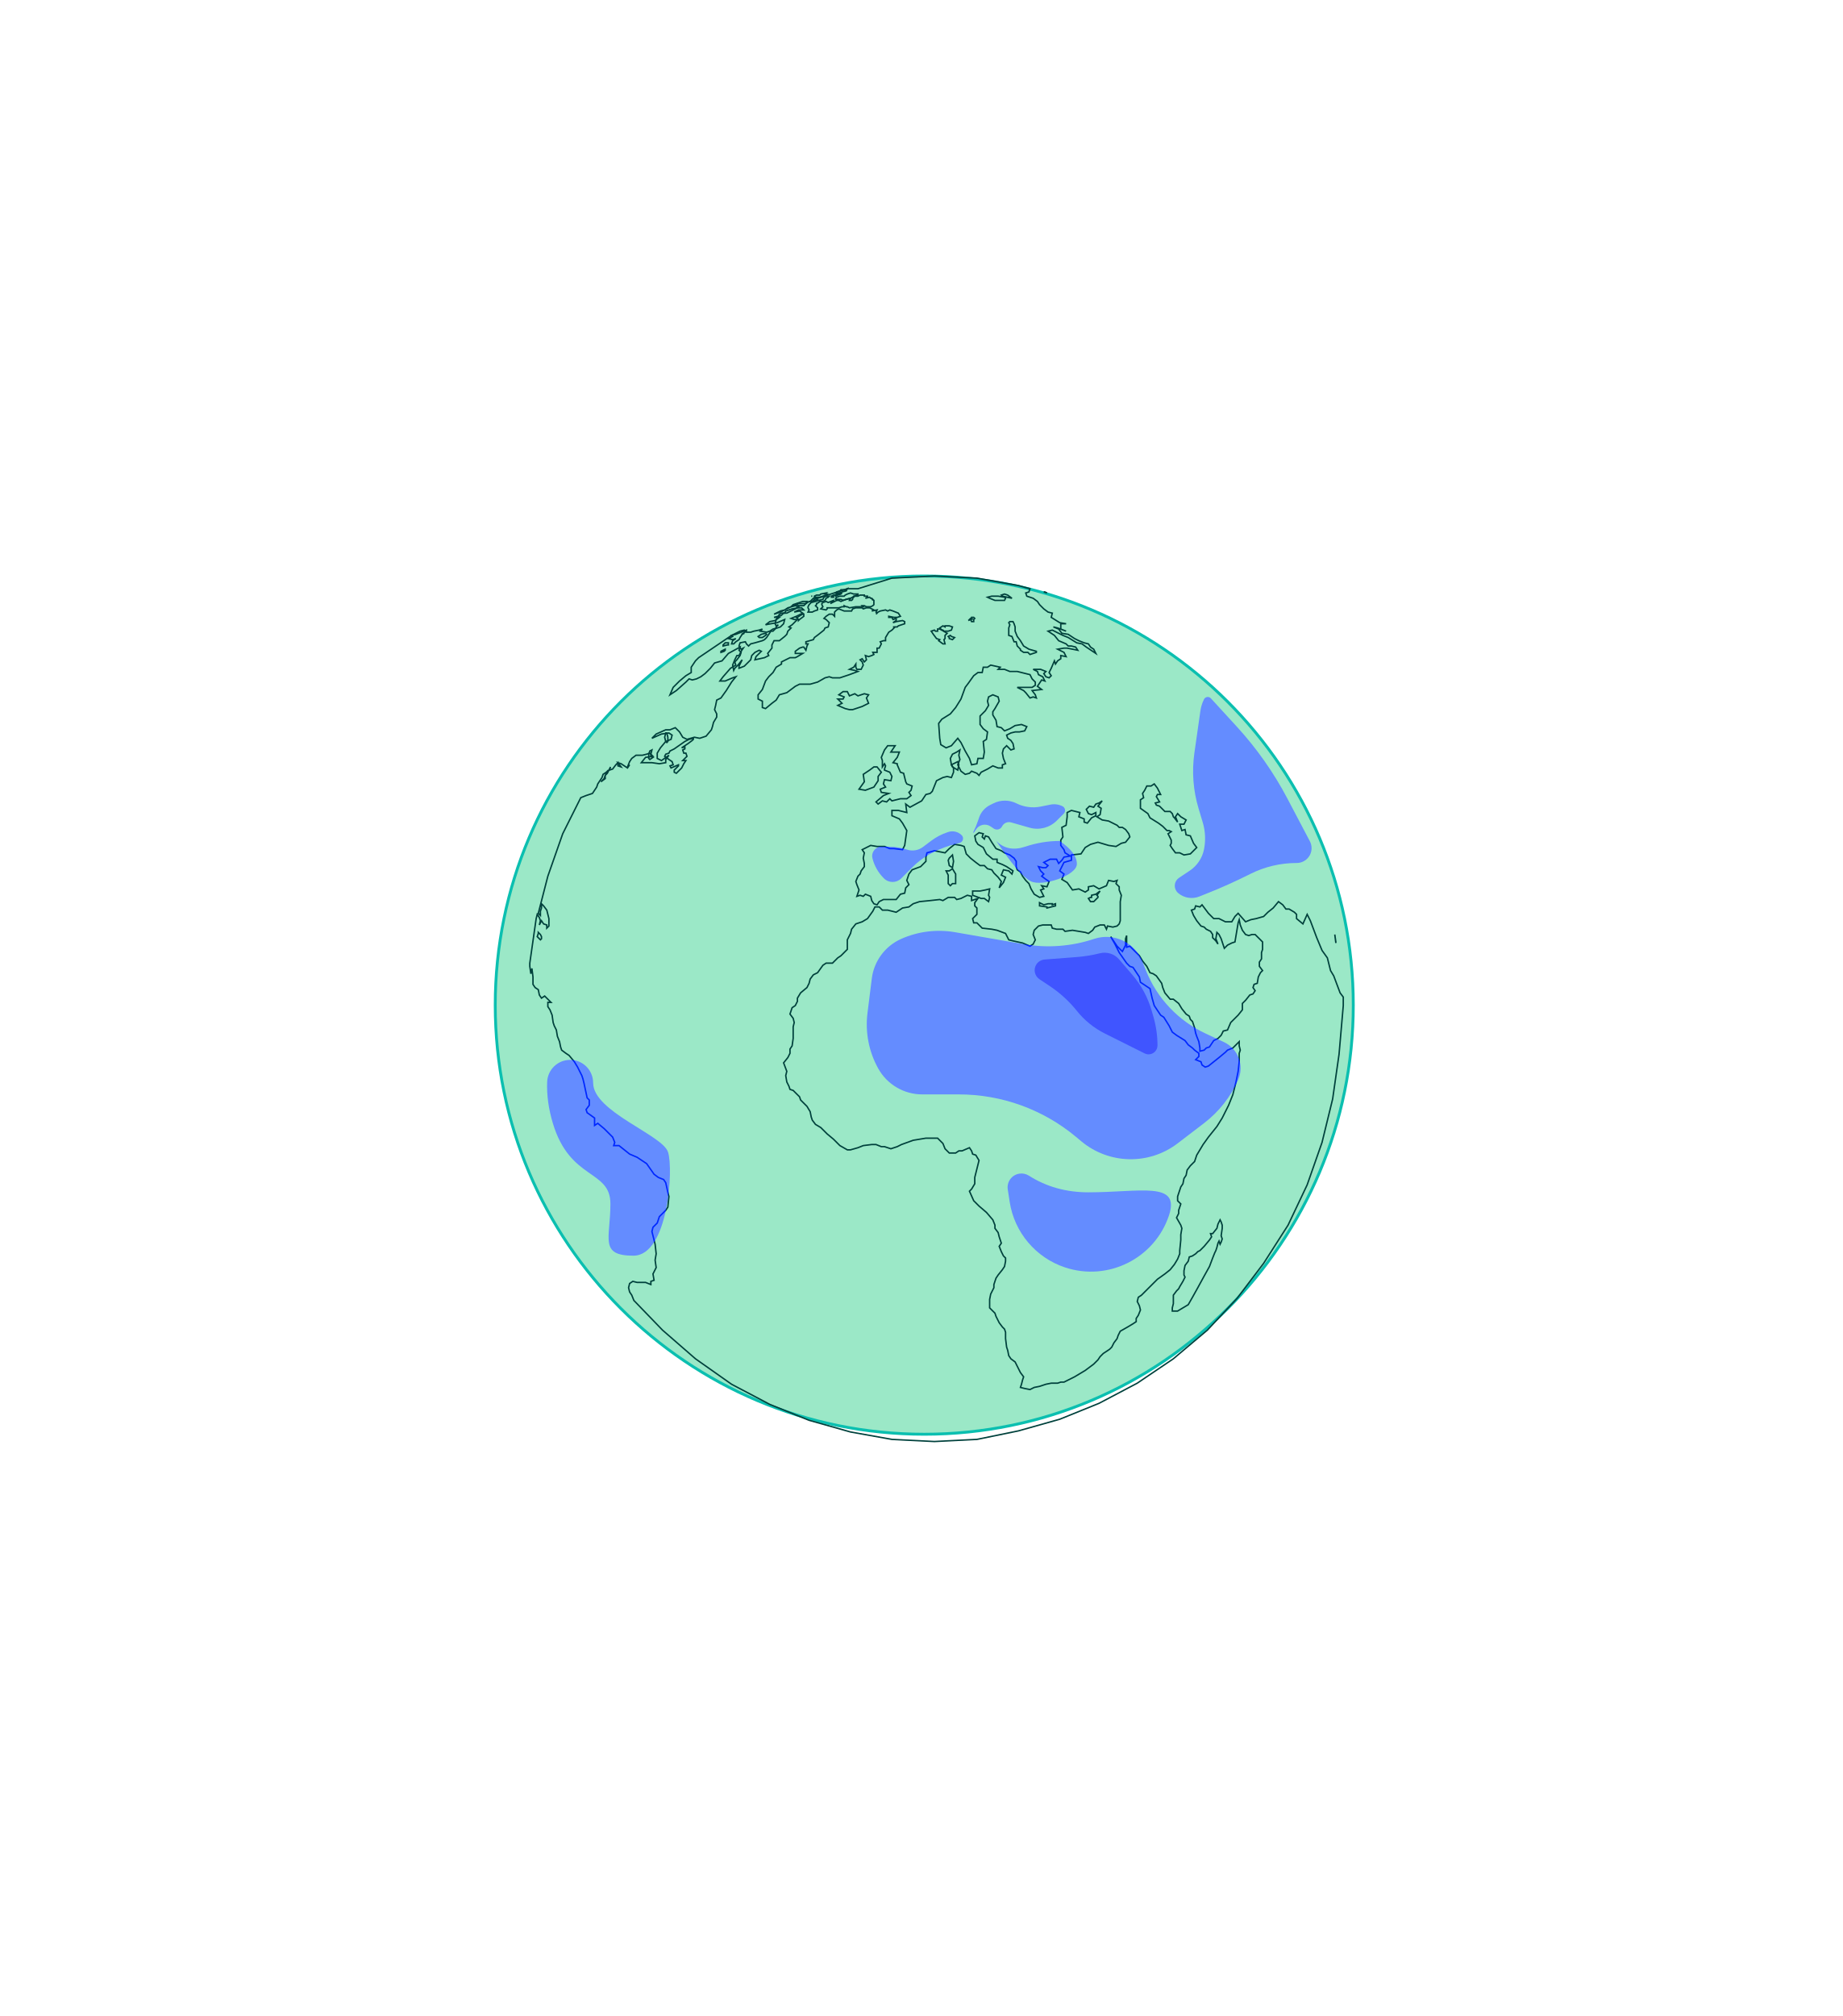
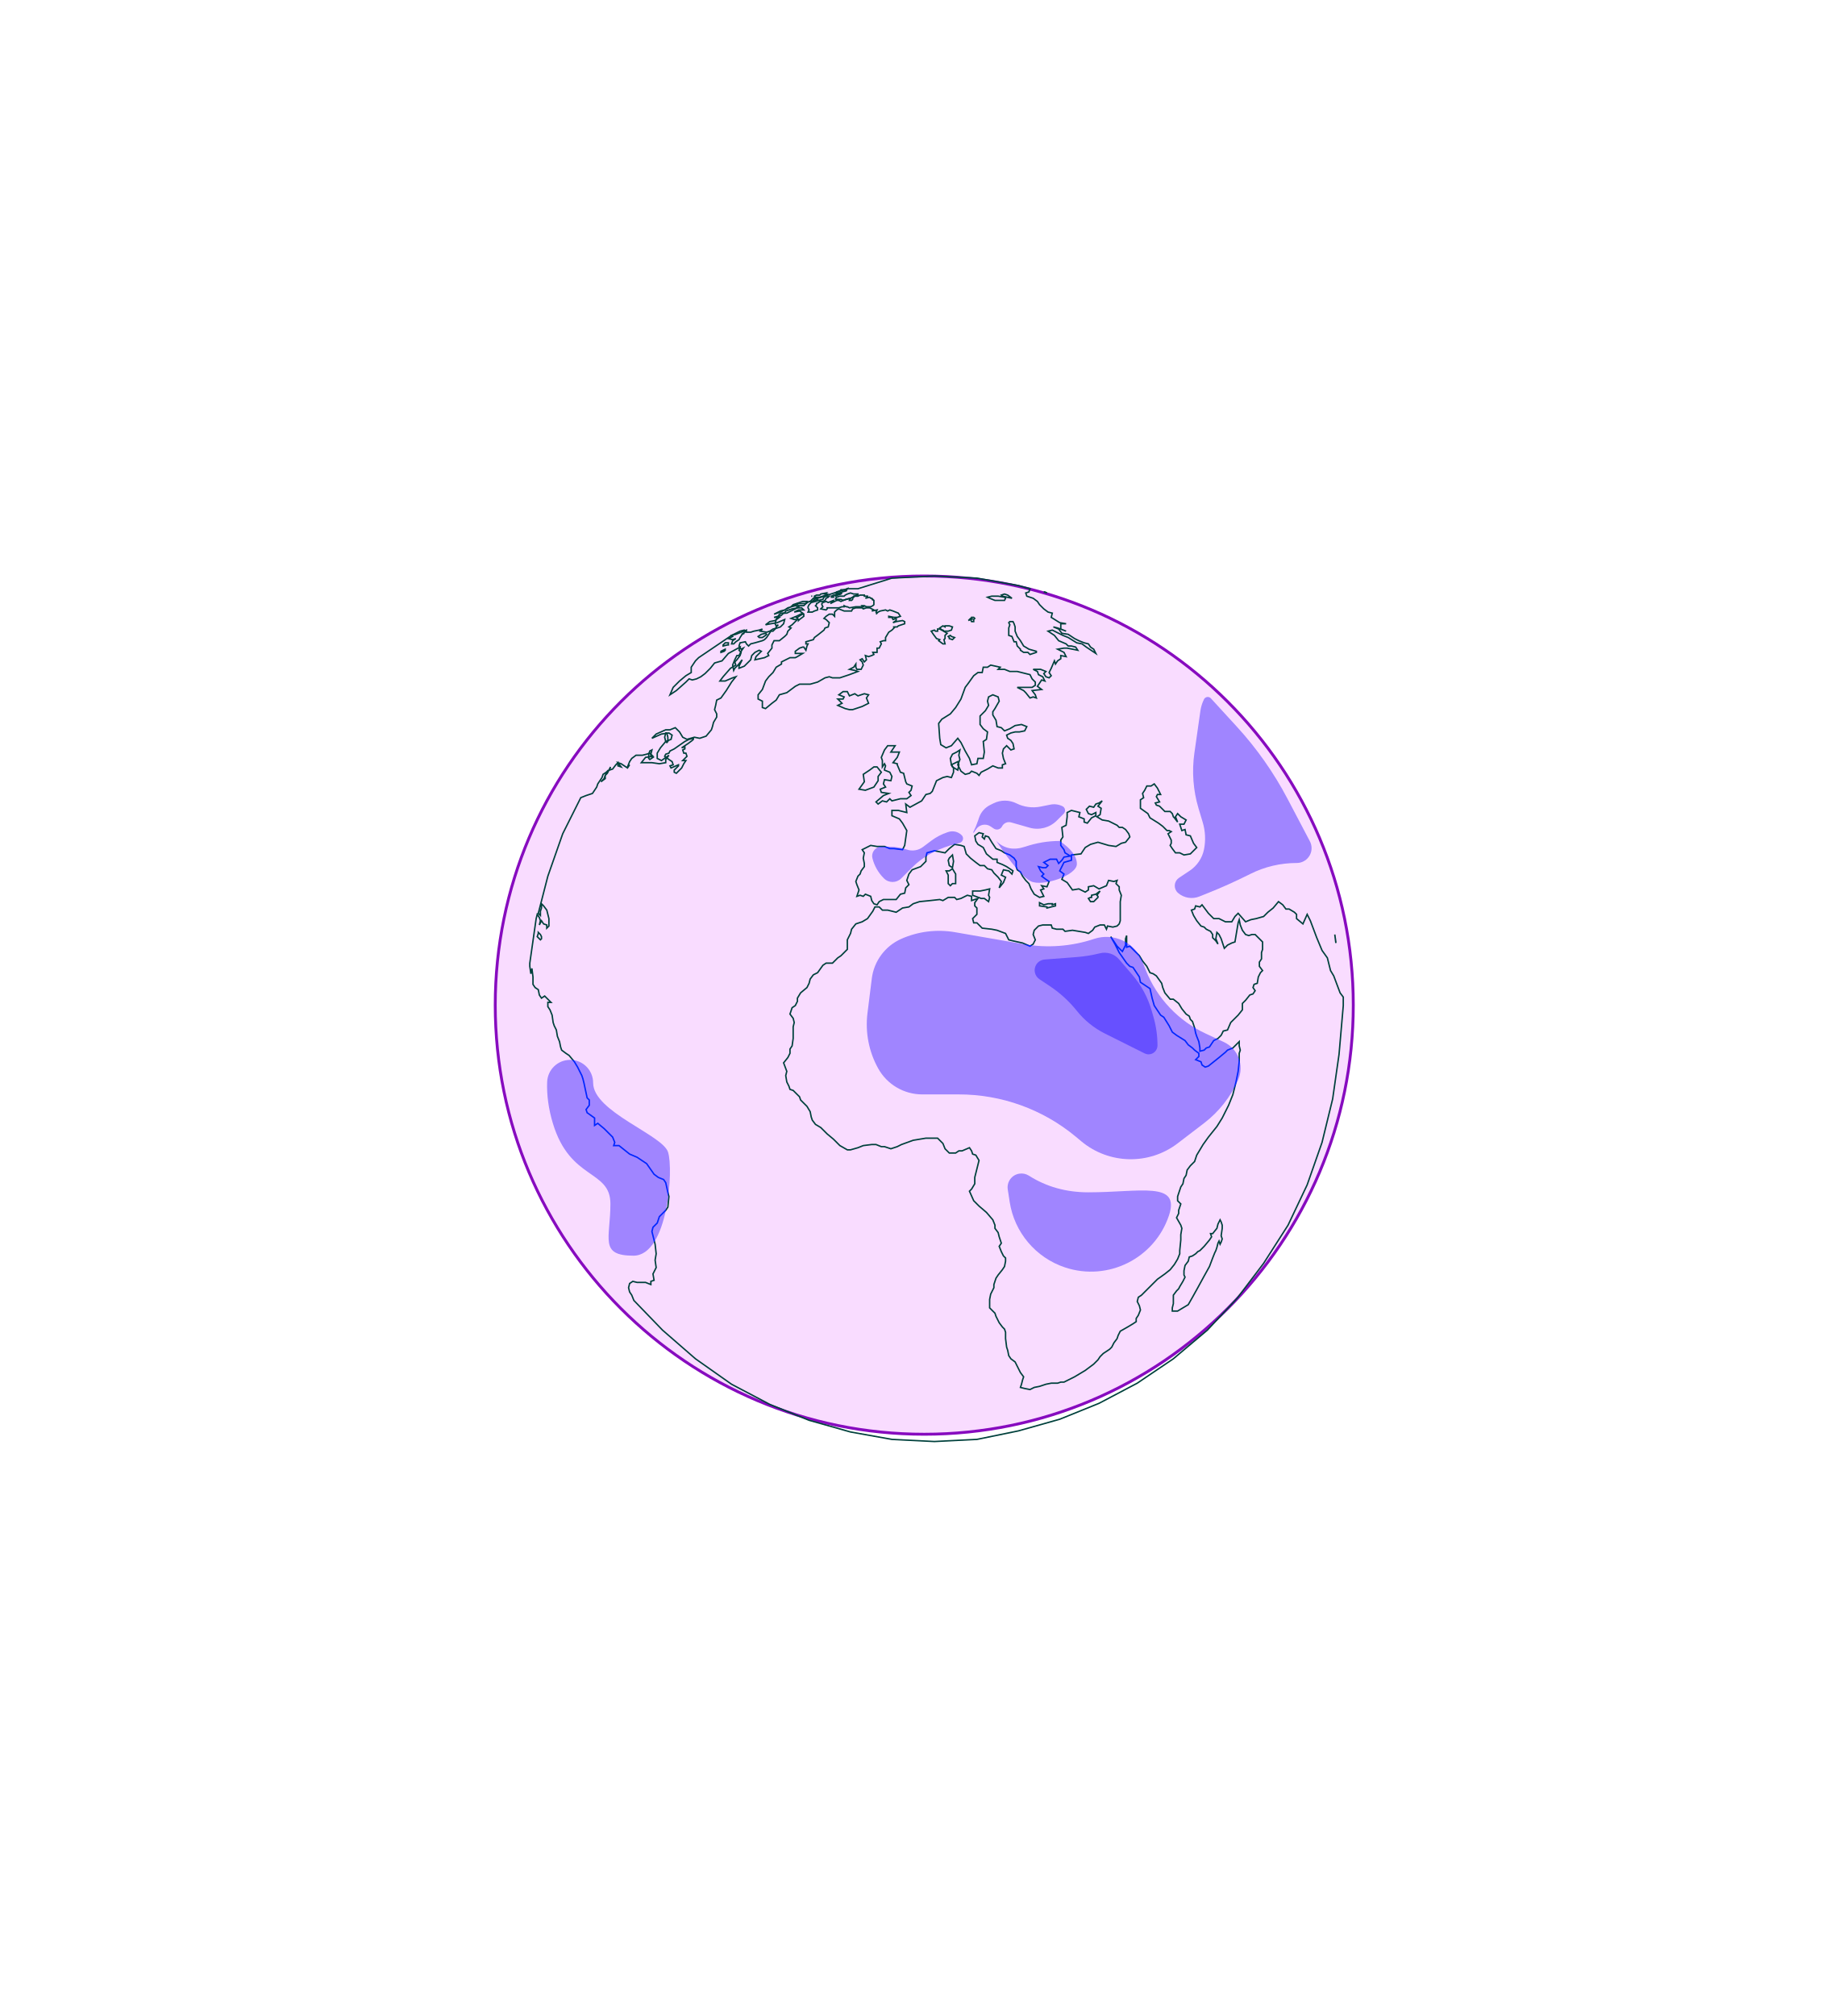
<svg xmlns="http://www.w3.org/2000/svg" width="320px" height="350px" viewBox="0 0 320 350" version="1.1">
  <g id="earth-3-MOB" stroke="none" stroke-width="1" fill="none" fill-rule="evenodd">
    <g id="Group" transform="translate(86, 100)">
      <g id="globe">
-         <circle id="Oval-4" stroke="#0BBFB0" stroke-width="0.5" fill="#9BE8C7" cx="74.5" cy="74.5" r="74.5" />
+         <circle id="Oval-4" stroke="#870bbf" stroke-width="0.5" fill="#f9dcff" cx="74.5" cy="74.5" r="74.5" />
        <g id="Group-17" transform="translate(6, 0)" fill-rule="nonzero" stroke="#00413C" stroke-width="0.25">
          <polygon id="Shape" points="54.218 2.762 54.956 2.578 55.14 2.21 54.771 2.394 54.403 2.394 54.034 2.394 53.849 2.578 53.296 2.762 53.112 2.946 53.665 2.946" />
          <polygon id="Shape" points="21.023 30.937 21.208 30.2 20.839 30.384 20.655 30.937 20.655 31.673 20.839 31.857 21.392 31.489 21.023 31.305" />
          <polygon id="Shape" points="53.481 3.315 54.034 3.13 54.218 2.946 53.665 3.13 53.296 3.13 52.927 3.315 53.112 3.499" />
          <polygon id="Shape" points="52.743 3.683 52.743 3.315 52.374 3.499 52.374 3.683" />
          <polygon id="Shape" points="56.431 3.499 56.062 3.867 56.062 4.051 55.878 4.235 55.509 4.235 55.694 3.867 54.956 4.051 54.403 4.235 54.034 4.42 53.665 4.235 53.296 4.235 52.927 4.42 52.19 4.788 52.743 4.42 52.743 4.235 51.821 4.604 51.452 4.42 50.899 4.604 50.714 4.788 50.714 4.972 50.899 5.34 50.53 5.709 51.452 5.893 51.636 5.709 51.636 5.524 51.821 5.524 52.374 5.524 52.743 5.524 53.296 5.524 53.665 5.524 54.218 5.34 54.587 5.34 54.587 5.156 54.956 5.34 55.14 5.34 55.509 5.524 56.616 5.34 56.984 5.34 57.906 5.34 57.722 5.156 58.091 5.156 58.46 5.34 59.197 5.34 59.566 5.156 59.751 4.972 59.751 4.788 59.751 4.604 59.751 4.42 59.751 4.235 59.382 4.051 59.566 4.051 59.382 3.867 59.197 3.867 59.013 3.683 58.275 3.867 58.644 3.683 58.644 3.499 58.275 3.499 58.091 3.499 58.091 3.315 57.722 3.315 57.353 3.315 56.984 3.499" />
          <polygon id="Shape" points="27.662 28.359 26.925 28.727 25.081 30.016 24.343 30.384 24.158 30.752 23.605 30.937 23.421 31.305 24.158 31.857 24.712 32.226 24.896 32.778 24.343 32.962 24.527 33.33 25.818 32.778 25.818 32.962 25.081 33.699 25.081 34.067 25.449 34.251 26.371 33.33 26.74 32.594 27.109 32.041 26.556 32.041 27.294 31.305 27.109 30.752 26.74 30.752 26.556 30.2 26.925 30.016 26.925 29.648 26.371 29.832 27.478 29.095 28.216 28.543 28.4 28.359 28.4 28.174" />
          <polygon id="Shape" points="23.79 28.911 23.974 28.727 23.974 27.99 23.79 27.254 23.605 27.254 23.421 27.99 23.605 28.727" />
          <polygon id="Shape" points="50.345 3.683 50.899 3.499 51.636 3.315 51.452 3.315 51.636 3.13 51.268 3.13 51.452 2.946 50.53 3.13 50.345 3.315 49.792 3.315 49.423 3.499 49.423 3.683" />
          <polygon id="Shape" points="54.771 3.315 54.587 3.499 54.403 3.499 53.849 3.499 53.296 3.683 53.112 3.867 53.112 4.051 54.034 4.051 54.403 4.235 54.956 4.051 55.694 3.867 56.062 3.683 56.247 3.499 56.984 3.315 56.984 3.13 56.616 3.13 56.247 3.13 55.694 2.946 55.14 3.13" />
          <polygon id="Shape" points="47.026 6.813 46.473 7.182 46.288 7.182 46.473 7.366 46.657 7.55 46.657 7.734 46.842 7.55 47.579 6.998 47.579 6.629 47.395 6.629" />
          <polygon id="Shape" points="35.039 11.785 35.408 11.785 35.777 11.417 36.33 11.049 36.514 10.68 36.883 10.128 37.252 9.944 37.068 9.944 37.621 9.576 37.621 9.391 36.699 9.76 35.777 10.128 35.039 10.312 35.223 10.496 34.486 10.865 35.223 11.049 35.777 10.865 35.223 11.233" />
          <polygon id="Shape" points="49.608 4.235 49.977 4.051 49.792 3.867 49.239 3.867 48.87 4.235 48.686 4.42 49.055 4.42" />
          <polygon id="Shape" points="33.932 11.601 33.564 11.97 33.564 12.154 34.301 11.97 34.486 11.97 34.486 11.601" />
          <polygon id="Shape" points="41.494 13.811 41.309 13.443 42.047 12.522 42.047 11.97 42.416 11.233 43.338 11.233 44.26 10.496 44.629 10.128 44.813 9.576 45.366 9.023 44.997 8.839 45.551 8.471 45.919 8.102 46.473 7.55 45.919 7.55 45.366 7.366 46.288 6.998 47.395 6.445 46.842 6.077 45.919 6.261 46.657 5.893 47.579 5.893 47.21 5.524 46.657 5.524 45.551 5.709 44.444 6.077 44.26 6.445 43.706 6.445 43.338 6.629 43.153 6.998 42.784 7.55 42.6 8.287 42.784 8.655 43.153 8.471 42.784 8.839 42.784 9.023 42.231 9.576 41.862 9.576 41.494 10.128 41.125 10.68 40.756 11.049 40.387 11.233 39.096 11.601 38.358 11.785 37.99 12.154 37.621 11.785 37.436 11.417 36.514 11.601 36.33 12.154 36.699 12.706 37.068 12.522 36.699 13.074 36.33 13.811 35.961 13.811 35.592 14.548 35.223 15.468 35.408 16.389 35.592 16.021 36.145 15.468 36.883 14.548 36.33 15.652 36.33 16.021 37.252 15.652 38.174 14.732 38.358 14.548 38.543 13.811 39.096 13.259 39.834 12.89 40.203 13.074 39.281 13.995 39.096 14.548 40.756 14.179" />
          <polygon id="Shape" points="48.501 5.893 48.317 6.261 48.686 6.261 49.055 6.261 49.423 6.077 49.977 5.893 49.977 5.524 49.792 5.34 49.608 5.156 49.792 4.972 49.792 4.788 50.161 4.604 50.345 4.42 50.899 4.42 51.268 4.235 51.452 3.867 51.821 3.683 52.005 3.499 51.452 3.499 51.083 3.683 50.899 4.051 50.161 4.235 49.608 4.42 48.87 4.604 48.501 4.972 48.317 5.34 48.317 5.524" />
          <polygon id="Shape" points="33.564 12.89 33.195 13.074 33.195 13.259 33.748 13.074 33.932 12.89 33.932 12.706" />
          <polygon id="Shape" points="40.203 10.68 40.387 10.68 40.94 10.312 41.125 10.128 40.94 9.944 40.203 10.128 39.649 10.496 39.834 10.68" />
          <polygon id="Shape" points="46.657 5.156 47.579 5.156 47.948 4.788 48.132 4.42 47.764 4.42 47.395 4.42 46.842 4.604 45.735 4.972 45.551 5.156 46.473 4.972" />
          <polygon id="Shape" points="97.925 56.533 98.662 55.796 98.662 55.612 98.478 55.428 99.031 54.691 98.294 55.244 97.556 55.428 97.556 55.796 97.371 55.796 97.003 55.98 97.371 56.533" />
          <polygon id="Shape" points="74.319 33.699 74.504 32.778 74.319 32.226 73.213 32.778 73.397 33.146" />
          <polygon id="Shape" points="73.397 50.64 73.582 49.535 73.397 48.43 72.844 48.983 72.66 49.351 72.844 50.272" />
          <polygon id="Shape" points="64.361 34.067 63.808 32.778 63.808 32.594 63.07 32.41 63.808 31.489 64.177 30.568 63.439 30.568 62.701 30.568 63.439 29.463 62.701 29.463 62.148 29.463 61.595 30.2 61.042 31.489 61.226 32.041 61.226 33.146 61.595 32.594 61.779 32.962 61.595 33.515 61.595 33.699 62.517 34.067 62.886 34.804 62.701 35.54 61.595 35.356 61.41 36.093 61.779 36.645 60.857 37.013 61.042 37.566 62.332 37.75 61.41 38.118 60.119 39.223 60.488 39.591 61.226 39.039 61.964 39.223 62.517 38.671 62.886 39.039 64.361 38.671 65.468 38.671 66.205 38.118 65.836 37.566 66.205 37.198 66.39 36.461 65.468 36.093 65.283 35.724 64.914 34.251" />
          <polygon id="Shape" points="89.81 57.638 91.286 57.27 91.286 56.901 90.732 57.085 90.732 56.901 89.995 56.901 89.257 57.085 88.519 56.717 88.519 57.27 89.81 57.454" />
          <polygon id="Shape" points="42.784 21.545 43.338 20.624 44.629 20.256 45.366 19.704 46.104 19.151 46.842 18.783 47.579 18.783 48.317 18.783 48.686 18.783 49.977 18.415 51.268 17.678 52.005 17.494 52.558 17.678 53.849 17.678 55.509 17.126 56.984 16.573 56.431 16.389 55.509 16.205 56.247 15.837 56.616 15.284 56.616 15.837 56.8 16.205 57.538 16.205 57.906 15.468 57.722 14.916 57.353 14.548 57.722 14.363 58.091 14.916 58.46 14.548 58.275 13.811 58.829 13.995 59.382 13.811 59.751 13.627 59.566 13.259 60.304 13.259 60.304 12.522 60.673 12.522 61.042 11.785 60.857 11.417 61.41 11.233 61.779 11.233 61.779 10.68 62.332 9.76 62.886 9.391 63.439 8.839 63.07 8.839 63.808 8.839 63.992 8.655 65.099 8.287 65.099 7.918 64.73 7.734 63.623 7.918 63.07 8.102 63.623 7.734 63.623 7.366 63.07 7.55 62.886 7.182 62.332 7.182 62.332 6.998 63.255 7.182 63.808 7.182 64.361 6.998 63.992 6.445 63.07 6.077 62.517 5.893 62.148 6.077 61.779 5.893 60.857 6.077 60.488 6.261 60.119 6.629 60.304 6.445 60.119 6.261 60.304 5.893 59.382 6.077 59.751 5.893 59.382 5.709 59.013 5.524 58.46 5.524 57.906 5.709 57.722 5.524 56.616 5.524 56.062 5.709 55.878 6.077 55.325 6.077 54.587 6.077 53.665 5.709 53.296 5.893 52.927 6.261 52.927 6.998 52.558 6.629 52.005 6.629 51.452 6.998 51.083 7.366 51.452 7.55 51.821 7.918 52.005 8.102 51.821 8.839 51.268 9.023 51.083 9.391 50.161 10.128 49.423 10.68 49.239 11.049 47.948 11.417 47.948 11.785 48.317 11.785 48.132 12.154 47.948 12.89 47.579 12.338 47.395 12.338 46.842 12.522 46.104 13.074 46.104 13.443 46.473 13.443 46.657 13.443 47.395 13.443 46.473 13.995 46.104 14.179 45.182 14.179 43.706 14.916 43.706 15.284 42.784 15.837 42.231 16.757 41.494 17.494 40.94 18.23 40.387 19.704 39.649 20.624 39.649 21.361 40.387 21.729 40.387 22.834 40.94 23.018 42.047 22.098" />
          <polygon id="Shape" points="60.488 34.804 61.042 34.067 60.304 33.146 59.751 33.146 59.013 33.699 57.906 34.435 58.091 35.724 57.169 37.013 58.275 37.198 59.751 36.645 60.488 35.54" />
          <polygon id="Shape" points="58.829 22.098 58.46 21.177 58.829 20.624 58.091 20.44 56.984 20.809 56.431 20.44 55.509 20.809 55.14 20.072 54.403 20.072 53.665 20.624 54.587 20.993 54.403 21.361 53.481 21.361 54.218 22.098 53.481 22.466 54.771 23.018 55.509 23.202 56.062 23.202 57.722 22.65" />
          <polygon id="Shape" points="78.93 55.98 79.668 56.533 79.852 55.796 79.668 55.428 79.852 54.323 79.114 54.507 78.192 54.691 76.901 54.691 76.901 55.428 78.377 55.98" />
          <polygon id="Shape" points="72.66 53.402 73.029 53.771 73.397 53.402 73.951 53.402 73.951 51.745 73.397 50.824 72.844 51.193 72.291 51.193 72.66 51.929" />
          <polygon id="Shape" points="120.239 112.698 120.055 112.145 119.87 111.777 119.501 112.513 119.317 113.25 118.579 114.171 118.21 114.171 118.395 114.723 118.026 115.276 117.104 116.38 116.366 117.117 115.997 117.301 115.629 117.67 115.075 118.038 114.522 118.222 114.338 118.959 113.784 119.695 113.6 120.616 113.6 121.352 113.784 121.721 113.416 122.457 112.862 123.378 112.678 123.746 112.309 124.115 111.756 124.851 111.756 125.588 111.756 126.324 111.571 127.061 111.571 127.613 112.125 127.613 112.494 127.613 113.416 127.061 114.338 126.509 115.075 125.22 115.997 123.562 117.104 121.537 118.026 119.879 118.579 118.406 118.948 117.485 119.132 117.117 119.317 116.565 119.501 115.828 119.686 115.46 119.87 116.012 120.055 115.644 120.239 115.091 120.055 114.539 120.239 113.25" />
          <polygon id="Shape" points="73.029 10.312 72.66 10.496 72.844 10.68 72.844 10.865 73.397 11.049 73.766 10.68 73.213 10.496" />
          <polygon id="Shape" points="71.738 9.391 71.922 9.576 72.66 9.576 73.213 9.391 73.397 8.839 72.844 8.655 72.106 8.655 72.106 8.839 71.738 8.655 71.184 9.023 71.553 9.391" />
          <polygon id="Shape" points="70.631 10.865 71.184 11.049 71 11.233 71.738 11.785 72.106 11.785 71.922 11.049 72.106 10.865 72.106 10.312 72.475 9.944 71.553 9.391 71.184 9.207 70.816 9.207 70.816 9.576 70.447 9.576 70.262 9.391 69.709 9.576 70.078 10.128" />
          <polygon id="Shape" points="2.029 62.978 2.029 62.61 1.844 62.241 1.475 61.873 1.475 62.057 1.291 62.61 1.475 62.794 1.844 63.162" />
          <polygon id="Shape" points="76.717 7.918 77.086 7.918 77.086 7.734 77.086 7.55 77.27 7.366 77.086 7.182 76.717 7.182 76.717 7.366 76.901 7.55 76.532 7.366 76.348 7.55 76.164 7.734 76.532 7.55" />
          <polygon id="Shape" points="80.774 4.235 80.958 4.235 81.881 4.235 82.434 4.235 82.618 3.867 82.434 3.683 81.327 3.499 80.221 3.499 79.483 3.683 79.852 3.867" />
          <polygon id="Shape" points="83.725 3.867 82.987 3.315 82.434 3.13 81.881 3.315 82.065 3.499" />
          <polygon id="Shape" points="83.171 8.102 83.356 8.471 83.171 9.023 83.171 9.76 83.171 10.312 83.725 10.496 84.094 11.417 84.462 11.417 84.647 12.154 85.2 12.706 85.2 12.89 85.753 13.259 86.491 13.259 86.86 13.627 87.966 13.259 87.966 13.074 86.675 12.706 85.753 12.154 85.2 11.233 84.647 10.496 84.278 9.576 84.278 8.839 84.094 8.287 83.909 7.918 83.356 7.918" />
          <path d="M115.629,47.326 L114.706,48.246 L113.6,48.43 L112.862,48.062 L112.125,48.062 L111.571,47.326 L111.203,46.773 L111.387,46.405 L111.387,45.852 L110.834,44.748 L111.387,44.379 L111.018,44.195 L110.649,44.195 L109.912,43.459 L109.174,42.906 L107.699,41.985 L107.33,41.249 L106.039,40.328 L106.039,38.855 L106.592,38.487 L106.408,37.75 L106.777,37.198 L107.145,36.461 L107.883,36.461 L108.436,36.093 L108.99,36.829 L109.543,37.934 L108.99,37.934 L108.805,38.302 L109.358,39.223 L108.621,39.407 L108.805,39.776 L109.358,39.96 L110.281,40.88 L111.203,40.88 L111.571,41.249 L111.756,41.801 L111.94,41.985 L112.494,42.722 L112.125,41.801 L112.494,41.249 L113.047,41.801 L113.969,42.354 L113.6,43.09 L112.862,43.09 L113.231,44.195 L113.784,44.011 L113.969,44.932 L114.706,45.116 L115.26,46.405 L115.813,47.141 L115.629,47.326 Z M89.81,2.946 L89.81,2.946 L89.442,2.762 L89.257,2.762 L89.81,2.946 Z M139.787,62.241 L139.971,63.715 L139.971,63.53 L139.787,62.241 L139.787,62.241 Z M48.87,3.499 L49.055,3.499 L48.87,3.499 L48.87,3.499 Z M140.525,83.05 L139.418,90.784 L137.574,98.334 L134.992,105.7 L131.673,112.698 L127.431,119.327 L122.821,125.404 L117.657,130.928 L111.756,135.9 L105.486,140.135 L98.847,143.634 L92.023,146.396 L84.831,148.422 L77.639,149.895 L70.262,150.263 L62.886,149.895 L55.694,148.606 L48.501,146.58 L41.678,143.818 L35.039,140.32 L28.769,135.9 L23.052,130.928 L18.073,125.772 L17.704,124.851 L17.335,124.299 L17.151,123.562 L17.335,122.826 L17.888,122.457 L18.626,122.641 L20.101,122.641 L21.023,123.01 L21.023,122.457 L21.577,122.273 L21.392,121.168 L21.945,120.063 L21.761,118.774 L21.945,117.67 L21.761,116.012 L21.208,113.802 L21.392,113.066 L22.13,112.329 L22.499,111.224 L23.605,110.12 L23.974,109.567 L24.158,107.726 L23.974,106.989 L23.605,105.332 L23.236,104.779 L22.314,104.411 L21.577,103.859 L20.286,102.017 L18.626,100.912 L17.335,100.36 L15.491,98.887 L14.569,98.887 L14.753,98.334 L14.384,97.413 L12.909,95.94 L11.803,95.02 L11.249,95.388 L11.249,94.099 L9.958,93.178 L9.774,92.626 L10.327,91.889 L10.327,90.968 L9.958,90.6 L9.405,88.022 L9.221,87.285 L9.036,86.733 L8.299,85.26 L7.745,84.339 L6.823,83.234 L6.27,82.866 L5.532,82.313 L5.348,81.761 L5.164,80.84 L4.795,79.92 L4.61,78.815 L4.242,78.078 L4.057,77.526 L3.873,76.237 L3.504,75.316 L3.135,74.763 L3.135,74.027 L3.688,74.027 L3.135,73.474 L2.582,72.922 L2.029,73.29 L1.66,72.738 L1.475,71.817 L0.922,71.449 L0.553,70.896 L0.553,69.607 L0.369,68.134 L0.184,69.055 L0,67.766 L0,67.213 L1.106,59.479 L1.291,58.743 L1.66,59.295 L1.844,59.848 L1.66,60.584 L2.029,59.848 L2.397,60.4 L2.951,60.584 L2.951,61.137 L3.319,60.768 L3.319,60.032 L3.319,59.479 L3.135,58.743 L2.951,58.006 L2.397,57.27 L2.029,56.901 L2.029,57.638 L1.844,58.19 L1.844,58.927 L1.475,58.559 L3.135,52.113 L5.717,44.748 L8.852,38.487 L9.774,38.118 L10.881,37.75 L11.618,36.645 L11.803,36.093 L12.54,34.988 L12.725,34.435 L13.278,34.067 L13.647,33.699 L13.094,34.62 L12.909,35.172 L12.356,35.724 L13.094,35.172 L13.094,34.62 L13.462,34.251 L14.016,33.146 L13.831,33.699 L14.384,33.515 L14.938,32.778 L15.306,32.41 L15.306,32.962 L15.86,33.146 L15.306,32.41 L15.86,32.594 L16.413,32.962 L16.966,33.33 L17.335,32.778 L16.966,33.146 L17.335,32.226 L17.704,31.673 L18.442,31.121 L18.995,31.121 L19.548,31.121 L20.286,30.937 L20.839,30.752 L21.392,31.305 L20.101,31.489 L19.364,32.41 L20.47,32.41 L21.208,32.41 L22.499,32.594 L23.605,32.41 L23.605,31.857 L24.158,31.121 L22.868,32.041 L22.13,31.673 L22.13,30.752 L22.683,29.832 L23.605,28.727 L24.527,28.359 L24.712,27.622 L24.158,27.254 L22.868,27.438 L21.208,28.174 L21.945,27.438 L23.605,26.701 L24.343,26.701 L25.265,26.333 L26.003,27.07 L26.556,27.99 L27.294,28.359 L28.584,27.99 L29.506,28.174 L30.06,27.99 L30.613,27.806 L31.535,26.701 L31.719,26.149 L31.904,25.412 L32.457,24.491 L32.457,23.939 L32.088,23.202 L32.273,22.466 L32.457,21.545 L33.195,21.177 L34.117,19.888 L35.039,18.415 L35.777,17.494 L35.223,17.678 L33.932,18.23 L33.01,18.23 L33.564,17.494 L34.855,16.021 L35.777,15.468 L35.592,14.916 L35.961,14.548 L36.514,13.811 L36.699,13.259 L36.33,12.89 L36.514,12.338 L34.486,13.443 L33.379,14.732 L32.088,15.1 L31.351,16.021 L30.429,16.941 L29.691,17.494 L28.953,17.862 L28.216,18.046 L27.662,17.862 L27.109,18.415 L25.449,19.888 L24.343,20.624 L24.896,19.335 L26.003,18.23 L27.109,17.31 L28.031,16.757 L28.031,15.837 L28.4,15.284 L28.769,14.732 L29.322,14.179 L35.039,10.312 L36.514,9.576 L37.252,9.391 L37.621,9.76 L38.358,9.76 L38.912,9.576 L39.834,9.391 L40.387,9.207 L40.018,9.576 L41.125,9.76 L41.678,9.576 L42.231,9.207 L42.969,9.023 L43.522,8.839 L44.075,8.287 L44.26,7.55 L42.969,8.102 L41.862,8.287 L40.94,8.471 L41.678,7.918 L42.6,7.734 L43.338,7.182 L42.416,7.182 L43.706,6.813 L44.075,6.445 L44.629,6.445 L46.104,5.709 L46.657,5.34 L46.104,5.156 L44.813,5.524 L44.26,5.893 L43.522,6.261 L42.416,6.629 L43.522,6.077 L44.26,5.893 L46.473,4.788 L47.948,4.788 L48.501,4.42 L49.055,4.42 L49.423,4.051 L55.14,2.21 L55.694,2.21 L56.431,2.21 L56.984,2.21 L62.886,0.368 L70.262,0 L77.639,0.368 L84.831,1.657 L86.86,2.21 L86.675,2.762 L86.122,2.946 L86.306,3.499 L86.86,3.683 L87.413,3.867 L88.151,4.42 L88.519,4.972 L89.257,5.709 L89.995,6.261 L90.732,6.445 L90.548,7.182 L92.023,8.102 L93.13,8.287 L92.208,8.287 L92.208,9.207 L93.13,9.576 L91.655,9.023 L90.917,8.839 L91.839,9.207 L92.392,9.944 L93.499,10.128 L94.605,10.865 L95.343,11.233 L96.265,11.601 L97.003,11.785 L97.371,12.338 L97.925,12.706 L98.294,13.443 L96.634,12.338 L95.896,11.785 L94.974,11.601 L93.499,10.68 L92.577,10.312 L91.47,9.76 L90.732,9.391 L89.995,9.576 L91.101,10.312 L91.839,11.233 L93.13,11.785 L93.499,12.154 L94.052,12.154 L94.79,12.338 L95.158,12.89 L93.314,12.522 L92.761,12.522 L91.655,12.706 L92.761,13.259 L93.13,13.995 L92.208,13.811 L92.208,14.363 L91.655,14.732 L91.286,15.284 L91.101,14.732 L90.548,16.021 L90.179,16.757 L90.548,17.31 L90.179,17.678 L89.626,17.494 L89.257,16.941 L89.626,16.573 L88.704,16.205 L87.413,16.205 L88.151,16.573 L88.335,17.126 L89.073,17.494 L89.442,18.23 L88.888,18.046 L88.151,19.151 L88.888,19.704 L87.229,19.888 L87.782,20.624 L87.966,21.177 L87.413,20.993 L86.86,21.177 L86.122,20.256 L85.753,19.888 L84.647,19.335 L87.229,19.335 L87.782,18.967 L87.782,18.415 L87.229,17.862 L86.86,17.126 L84.647,16.573 L83.356,16.573 L82.434,16.205 L81.327,16.205 L81.696,15.837 L80.036,15.468 L79.483,15.837 L78.745,15.837 L78.561,16.757 L77.823,16.757 L77.086,17.31 L76.164,18.599 L75.61,19.335 L74.873,21.361 L73.951,22.834 L73.029,23.939 L71.553,24.86 L71,25.596 L71.184,28.174 L71.369,29.279 L72.291,29.832 L73.213,29.463 L74.319,28.174 L74.873,28.911 L75.61,30.384 L76.348,31.673 L76.717,32.778 L77.639,32.594 L77.823,31.673 L78.745,31.673 L78.93,30.568 L78.745,28.727 L79.299,28.359 L79.483,27.07 L78.745,26.517 L78.192,25.78 L78.192,24.307 L79.114,23.387 L79.668,22.466 L79.483,21.729 L79.668,20.993 L80.405,20.624 L81.327,20.993 L81.512,21.729 L80.774,23.018 L80.405,23.571 L80.405,24.123 L80.958,25.044 L81.143,26.149 L81.881,26.333 L82.434,26.885 L83.356,26.517 L84.278,25.965 L85.384,25.78 L86.306,26.149 L85.938,26.885 L85.016,27.07 L84.278,27.07 L83.54,27.254 L82.803,27.622 L82.987,28.174 L83.54,28.543 L83.909,29.095 L84.094,30.016 L83.54,30.2 L82.803,29.463 L82.249,30.016 L82.065,30.752 L82.249,31.673 L82.618,32.594 L82.065,32.778 L82.065,33.33 L81.327,33.33 L80.405,32.962 L79.483,33.515 L78.377,34.067 L78.008,34.62 L77.639,34.251 L76.717,33.883 L76.348,34.251 L75.61,34.435 L74.873,33.883 L74.319,32.778 L74.688,31.857 L74.504,31.121 L74.688,30.2 L74.135,30.568 L73.397,30.937 L73.029,31.673 L73.213,32.778 L73.582,33.33 L73.582,34.067 L73.213,34.988 L72.475,34.804 L71.738,34.988 L70.631,35.54 L69.894,37.382 L69.525,37.75 L68.787,37.934 L68.049,39.039 L66.021,40.144 L65.283,39.591 L65.468,41.065 L63.992,40.696 L62.886,40.696 L62.886,41.617 L64.177,42.17 L64.73,42.906 L65.468,44.195 L65.099,46.773 L64.73,47.51 L63.255,47.326 L62.517,47.326 L61.595,46.957 L60.304,46.957 L59.197,46.773 L57.722,47.51 L58.091,48.062 L57.906,48.983 L58.091,49.904 L58.091,50.456 L57.538,51.193 L57.353,51.745 L56.984,52.113 L56.616,53.034 L56.8,53.587 L57.169,54.507 L56.8,55.612 L57.353,55.428 L57.906,55.612 L58.275,55.244 L59.197,55.612 L59.382,56.349 L59.751,56.901 L60.304,57.085 L60.673,56.533 L61.41,56.165 L62.332,56.165 L63.623,56.165 L64.361,55.244 L65.099,55.06 L65.283,54.139 L65.836,53.587 L65.468,52.85 L65.836,51.745 L66.39,51.009 L67.865,50.456 L68.787,49.535 L68.787,48.799 L68.971,48.062 L70.262,47.694 L72.106,48.062 L72.844,47.326 L73.766,46.589 L74.873,46.773 L75.426,46.957 L75.795,48.246 L76.532,48.983 L77.455,49.72 L78.192,50.272 L78.93,50.272 L79.483,50.824 L80.221,51.009 L80.59,51.561 L81.327,52.298 L81.881,53.034 L81.512,54.139 L82.249,53.218 L82.618,52.298 L81.881,51.929 L82.249,51.009 L83.171,51.193 L83.725,51.745 L83.909,51.193 L82.803,50.456 L82.065,50.088 L81.143,49.72 L81.143,49.167 L80.405,49.167 L79.299,48.246 L78.745,47.141 L77.823,46.589 L77.455,46.037 L77.27,45.116 L78.008,44.563 L78.745,44.748 L78.561,45.3 L78.93,45.668 L79.114,45.116 L79.668,45.3 L80.221,46.221 L80.958,47.326 L81.881,47.694 L82.434,48.062 L83.356,48.43 L84.094,48.983 L84.462,49.535 L84.462,50.456 L84.647,51.009 L85.2,51.377 L85.569,52.113 L86.122,52.85 L86.675,53.402 L87.044,54.323 L87.597,55.244 L88.519,55.796 L89.257,55.612 L88.704,54.507 L89.257,54.323 L88.888,53.771 L89.81,53.955 L90.179,53.034 L89.626,52.666 L88.888,52.113 L89.257,51.745 L88.704,51.193 L88.335,50.456 L89.073,50.64 L89.626,50.64 L89.995,50.272 L89.257,49.72 L90.364,49.167 L90.917,49.167 L91.47,49.167 L91.839,49.904 L92.392,49.351 L92.761,48.799 L93.868,48.615 L92.945,48.062 L92.761,47.51 L92.208,46.773 L92.208,45.852 L92.577,45.3 L92.392,43.643 L93.13,43.274 L93.314,41.801 L93.314,41.065 L94.052,40.696 L95.527,41.065 L95.343,41.801 L96.265,42.17 L96.265,42.722 L96.818,42.906 L97.556,41.985 L98.294,41.617 L98.294,41.065 L97.556,41.433 L97.003,41.249 L96.634,40.512 L97.187,39.96 L97.925,40.144 L98.294,39.591 L98.847,39.407 L99.4,39.039 L98.662,39.96 L99.216,40.328 L99.031,41.433 L98.478,41.801 L99.4,42.354 L100.506,42.538 L101.982,43.274 L102.351,43.643 L102.904,43.643 L103.457,44.011 L104.01,44.748 L104.195,45.3 L103.457,46.221 L102.719,46.405 L101.797,46.957 L100.506,46.773 L98.662,46.221 L97.371,46.589 L96.449,47.141 L95.712,48.246 L94.052,48.43 L94.052,49.351 L92.761,49.72 L92.023,51.193 L92.761,51.745 L92.392,52.666 L93.314,53.218 L94.236,54.507 L95.343,54.323 L96.449,54.876 L97.003,54.507 L97.003,53.955 L97.925,53.771 L98.847,54.323 L100.138,53.771 L100.506,52.85 L101.429,53.034 L101.982,52.85 L101.797,53.402 L102.351,53.955 L102.351,54.507 L102.719,55.428 L102.535,56.533 L102.535,57.638 L102.535,59.111 L102.535,59.848 L102.351,60.4 L101.982,60.768 L101.244,60.952 L100.322,60.768 L100.138,61.321 L99.769,60.584 L99.031,60.584 L98.109,60.952 L97.74,61.505 L97.003,62.057 L96.449,61.873 L95.343,61.689 L94.236,61.505 L92.945,61.689 L92.577,61.321 L91.47,61.321 L90.732,61.137 L90.548,60.584 L89.073,60.584 L88.335,60.768 L87.597,61.505 L87.413,62.241 L87.782,63.162 L87.413,63.899 L86.86,64.267 L85.569,63.715 L83.909,63.346 L83.171,63.162 L82.618,62.057 L81.143,61.505 L80.221,61.321 L78.561,61.137 L77.639,60.216 L77.086,60.216 L76.901,59.479 L77.639,58.743 L77.639,57.638 L77.27,57.27 L77.27,56.717 L77.823,55.98 L76.717,56.349 L76.717,55.612 L75.979,55.428 L74.873,55.98 L74.135,56.165 L73.766,55.796 L72.66,55.796 L71.738,56.349 L71.184,56.165 L69.525,56.349 L67.681,56.533 L66.574,56.901 L65.836,57.454 L64.73,57.638 L63.623,58.374 L62.148,58.006 L61.226,58.006 L60.673,57.454 L59.935,57.454 L59.566,58.19 L58.644,59.479 L57.722,60.032 L56.616,60.4 L55.878,61.321 L55.694,62.057 L55.14,63.162 L55.14,64.82 L54.034,65.924 L53.481,66.293 L52.558,67.213 L51.452,67.213 L50.899,67.582 L49.977,68.871 L49.239,69.239 L48.686,69.976 L48.501,70.712 L48.132,71.449 L47.026,72.37 L46.473,73.29 L46.473,73.843 L46.104,74.579 L45.551,74.948 L45.366,75.5 L45.182,76.052 L45.735,76.789 L45.919,77.526 L45.735,78.262 L45.735,78.999 L45.735,80.288 L45.551,81.577 L45.182,82.129 L45.182,82.866 L44.813,83.602 L44.075,84.523 L44.629,85.996 L44.444,86.733 L44.629,87.838 L44.997,88.574 L45.182,89.127 L45.735,89.311 L46.288,89.863 L46.842,90.416 L47.026,90.968 L47.395,91.337 L48.132,92.073 L48.686,92.994 L48.87,93.915 L49.055,94.467 L49.608,95.204 L50.53,95.756 L51.636,96.861 L52.743,97.782 L53.849,98.887 L55.14,99.623 L55.694,99.623 L56.984,99.255 L57.906,98.887 L59.382,98.702 L60.119,98.702 L61.042,99.071 L61.595,99.071 L62.701,99.439 L63.808,99.071 L64.545,98.702 L66.574,97.966 L67.681,97.782 L68.787,97.598 L69.894,97.598 L70.816,97.598 L71.738,98.518 L72.106,99.439 L72.844,100.176 L73.951,100.176 L74.504,99.807 L75.057,99.807 L76.348,99.255 L76.717,99.807 L76.901,100.36 L77.455,100.544 L78.008,101.465 L77.639,102.938 L77.27,104.411 L77.27,105.516 L76.717,106.437 L76.348,106.805 L77.086,108.462 L78.008,109.383 L79.299,110.488 L80.405,111.777 L80.774,112.698 L80.774,113.25 L81.327,113.987 L81.512,114.723 L81.881,115.828 L81.512,116.38 L81.881,117.301 L82.249,118.038 L82.618,118.406 L82.618,118.959 L82.434,119.879 L82.065,120.432 L81.327,121.352 L80.958,121.905 L80.59,123.01 L80.59,123.562 L80.036,124.667 L79.852,125.588 L79.852,126.324 L79.852,127.061 L80.774,127.982 L80.958,128.534 L81.512,129.639 L82.065,130.376 L82.434,130.744 L82.618,131.296 L82.618,132.401 L82.803,133.874 L82.987,134.427 L83.171,135.348 L83.54,135.9 L84.278,136.452 L84.831,137.557 L85.2,138.294 L85.753,139.03 L85.569,139.583 L85.384,140.32 L85.2,140.872 L85.938,141.056 L86.86,141.24 L87.597,140.872 L88.519,140.688 L89.626,140.32 L90.548,140.135 L91.655,140.135 L92.208,139.951 L92.761,139.951 L93.499,139.583 L94.605,139.03 L95.527,138.478 L96.449,137.926 L97.925,136.821 L98.662,136.084 L99.031,135.532 L99.584,134.979 L100.691,134.243 L101.06,133.874 L101.429,133.138 L101.982,132.401 L102.166,131.849 L102.535,131.112 L103.826,130.376 L104.748,129.823 L105.301,129.455 L105.301,128.902 L105.67,128.35 L106.039,127.429 L105.855,126.693 L105.486,125.956 L105.67,125.22 L106.223,124.851 L107.145,123.93 L107.514,123.562 L108.99,122.089 L110.281,121.168 L111.203,120.432 L111.94,119.511 L112.494,118.59 L112.862,117.67 L112.862,117.117 L113.047,115.276 L113.047,114.355 L113.231,113.25 L113.047,112.698 L112.309,111.409 L112.678,110.672 L112.678,110.12 L113.047,109.015 L112.494,108.462 L112.494,107.726 L113.047,106.068 L113.416,105.516 L113.6,104.595 L113.969,104.043 L114.153,103.122 L114.706,102.385 L115.444,101.649 L115.813,100.544 L116.919,98.702 L117.842,97.413 L119.317,95.572 L120.239,94.099 L121.345,91.889 L122.083,90.048 L122.636,87.838 L123.005,85.996 L123.19,84.339 L123.19,82.866 L123.374,82.313 L123.19,81.577 L123.19,80.84 L122.821,81.209 L122.452,81.577 L122.083,81.945 L121.161,82.313 L120.792,82.682 L119.686,83.602 L118.764,84.339 L117.842,85.076 L117.288,85.26 L116.735,84.891 L116.551,84.339 L115.629,83.971 L116.182,83.418 L116.182,82.866 L115.444,82.313 L115.075,81.945 L114.338,81.393 L113.784,80.656 L112.309,79.735 L111.571,79.183 L111.018,78.078 L110.096,76.605 L109.543,76.237 L108.436,74.579 L108.068,73.29 L107.699,71.633 L106.039,70.528 L105.855,69.607 L104.748,67.95 L104.195,67.766 L103.642,67.213 L102.351,65.372 L101.613,63.899 L100.875,62.61 L101.982,64.267 L102.535,64.82 L102.904,65.188 L103.457,64.083 L103.457,62.978 L103.642,62.426 L103.642,63.162 L103.642,63.715 L103.642,64.451 L104.195,64.267 L104.932,65.004 L105.855,65.924 L106.408,66.845 L107.145,67.766 L107.699,68.871 L108.252,69.055 L108.805,69.423 L109.727,70.712 L109.912,71.449 L110.281,72.37 L111.203,73.474 L111.756,73.474 L112.678,74.211 L113.231,75.132 L113.969,76.052 L114.522,76.421 L114.706,76.973 L115.075,77.341 L115.26,77.894 L115.444,78.446 L115.629,79.367 L115.813,79.92 L116.182,80.84 L116.366,81.945 L116.366,82.498 L117.104,82.313 L117.473,81.945 L118.026,81.761 L118.395,81.209 L118.764,80.656 L119.501,80.288 L120.055,79.735 L120.423,78.999 L121.161,78.815 L121.714,77.526 L123.005,76.237 L123.743,75.316 L123.743,74.211 L124.296,73.659 L125.034,72.738 L125.587,72.554 L125.956,72.001 L125.587,71.449 L125.771,70.896 L126.325,70.712 L126.509,69.607 L126.878,68.871 L127.247,68.502 L126.694,67.766 L126.694,67.029 L127.062,66.477 L127.062,65.372 L127.247,64.82 L127.247,63.53 L126.878,63.162 L126.509,62.794 L125.956,62.241 L125.403,62.241 L124.849,62.426 L124.296,62.241 L123.743,61.505 L123.374,60.584 L123.19,59.663 L123.005,60.216 L122.821,61.321 L122.636,62.426 L122.452,63.53 L121.899,63.715 L121.161,64.083 L120.608,64.635 L120.423,64.083 L120.055,62.978 L119.686,62.241 L119.317,61.873 L119.132,62.978 L119.501,63.899 L119.132,63.346 L118.579,62.794 L118.579,62.241 L118.21,61.689 L117.473,61.321 L117.104,60.952 L116.551,60.768 L115.813,59.848 L115.26,58.927 L114.891,58.006 L115.444,57.822 L115.629,57.27 L116.366,57.454 L116.735,57.085 L117.842,58.559 L118.764,59.479 L119.686,59.479 L120.792,60.032 L121.899,60.032 L122.452,59.111 L123.005,58.559 L124.296,60.032 L125.218,59.663 L126.14,59.479 L127.431,59.111 L128.169,58.374 L129.091,57.638 L130.013,56.533 L130.751,57.085 L131.304,57.822 L131.857,57.822 L132.779,58.374 L133.148,58.743 L133.148,59.479 L134.255,60.4 L134.992,58.743 L135.545,59.848 L136.099,61.321 L136.652,62.794 L137.574,65.004 L138.496,66.293 L138.681,67.029 L139.049,68.502 L139.603,69.423 L140.156,70.896 L140.709,72.37 L141.262,73.106 L141.262,74.579 L140.525,83.05 Z" id="Shape" />
        </g>
      </g>
      <g id="areas" transform="translate(9, 21)" fill="#524DFF">
        <path d="M95,42 C91.062,43.313 86.859,43.628 82.769,42.916 L70.852,40.844 C67.689,40.294 64.434,40.696 61.5,42 C58.707,43.241 56.768,45.854 56.389,48.886 L55.639,54.892 C55.224,58.211 55.876,61.576 57.5,64.5 C59.043,67.277 61.971,69 65.148,69 L71.5,69 C78.931,69 86.126,71.605 91.835,76.362 L92.78,77.15 C97.588,81.156 104.528,81.302 109.5,77.5 L114.088,73.991 C116.655,72.029 118.688,69.453 120,66.5 C121.11,64.001 120.015,61.074 117.538,59.918 L114.32,58.416 C109.617,56.221 105.927,52.318 104,47.5 L103.349,45.872 C102.03,42.575 98.369,40.877 95,42 Z" id="Path-9" style="mix-blend-mode: hard-light;" />
        <path d="M86.392,45.585 L91.945,45.158 C93.312,45.053 94.669,44.833 96,44.5 C97.226,44.194 98.519,44.606 99.342,45.565 L101.631,48.236 C103.192,50.057 104.341,52.194 105,54.5 L105.313,55.596 C105.769,57.191 106,58.841 106,60.5 C106,61.353 105.308,62.045 104.455,62.045 C104.215,62.045 103.978,61.989 103.764,61.882 L96.864,58.432 C94.977,57.489 93.318,56.147 92,54.5 C90.675,52.843 89.101,51.401 87.336,50.224 L85.5,49 C84.642,48.428 84.41,47.269 84.982,46.411 C85.3,45.934 85.82,45.629 86.392,45.585 Z" id="Path-10" style="mix-blend-mode: hard-light;" />
        <path d="M74.007,23.472 C74.34,22.806 74.626,22.118 74.861,21.411 L75.007,20.972 C75.328,20.012 76.016,19.218 76.922,18.765 L77.507,18.472 C78.766,17.843 80.248,17.843 81.507,18.472 C82.804,19.12 84.279,19.318 85.7,19.034 L87.411,18.691 C88.122,18.549 88.859,18.648 89.507,18.972 C89.905,19.171 90.067,19.655 89.868,20.053 C89.829,20.131 89.778,20.201 89.717,20.263 L88.507,21.472 C87.273,22.707 85.466,23.175 83.788,22.695 L80.582,21.779 C79.959,21.601 79.297,21.892 79.007,22.472 C78.764,22.96 78.171,23.157 77.683,22.914 C77.647,22.895 77.611,22.875 77.577,22.852 L77.007,22.472 C76.179,21.92 75.06,22.144 74.507,22.972 L74.128,23.542 C74.106,23.574 74.063,23.583 74.031,23.561 C74.002,23.542 73.992,23.504 74.007,23.472 Z" id="Path-20" style="mix-blend-mode: hard-light;" />
        <path d="M58.062,26 L59.419,26 C60.466,26 61.506,26.169 62.5,26.5 C63.439,26.813 64.473,26.645 65.265,26.051 L66.735,24.949 C67.573,24.32 68.506,23.831 69.5,23.5 L69.658,23.447 C70.481,23.173 71.387,23.387 72,24 C72.313,24.313 72.313,24.82 72,25.132 C71.897,25.235 71.769,25.308 71.628,25.343 L71,25.5 C69.671,25.832 68.382,26.309 67.156,26.922 L67,27 C65.675,27.662 64.466,28.534 63.419,29.581 L61.5,31.5 C60.672,32.328 59.328,32.328 58.5,31.5 L58.458,31.458 C57.504,30.504 56.827,29.309 56.5,28 C56.284,27.138 56.809,26.264 57.671,26.048 C57.799,26.016 57.93,26 58.062,26 Z" id="Path-23" style="mix-blend-mode: hard-light;" />
        <path d="M113.454,2.399 L112.409,9.718 C111.948,12.943 112.194,16.23 113.13,19.35 L113.857,21.774 C114.313,23.293 114.389,24.9 114.078,26.456 C113.775,27.972 112.881,29.306 111.594,30.164 L109.737,31.402 C108.977,31.909 108.771,32.936 109.278,33.696 C109.362,33.822 109.463,33.936 109.578,34.035 C110.597,34.908 112.017,35.143 113.263,34.645 L114.788,34.035 C117.156,33.088 119.483,32.043 121.763,30.902 L122.13,30.719 C124.623,29.473 127.37,28.824 130.157,28.824 L130.183,28.824 C131.605,28.824 132.757,27.672 132.757,26.25 C132.757,25.833 132.655,25.421 132.461,25.051 L128.564,17.648 C126.18,13.117 123.221,8.914 119.762,5.14 L115.267,0.236 C114.995,-0.06 114.534,-0.08 114.237,0.192 C114.172,0.252 114.118,0.323 114.078,0.403 C113.764,1.03 113.554,1.704 113.454,2.399 Z" id="Path-25" style="mix-blend-mode: hard-light;" />
        <path d="M0.013,66.853 C-0.071,69.144 0.258,71.526 1,74 C4,84 11,82 11,88 C11,94 9,97 15,97 C21,97 22,82 21,79 C20,76 8,72 8,67 C8,67 8,67 8,67 C8,64.794 6.211,63.005 4.005,63.005 C1.856,63.005 0.092,64.706 0.013,66.853 Z" id="Path-3" style="mix-blend-mode: hard-light;" />
        <path d="M83.667,83.106 C86.698,85.035 90.142,86 94,86 C103,86 110,84 108,90 C108,90 108,90 108,90 C105.505,97.484 97.416,101.528 89.932,99.034 C84.852,97.34 81.146,92.948 80.332,87.655 L80,85.5 C79.798,84.188 80.698,82.96 82.011,82.758 C82.587,82.67 83.175,82.793 83.667,83.106 Z" id="Path-4" style="mix-blend-mode: hard-light;" />
        <path d="M78,25 C79.333,26.333 81,26.667 83,26 C85,25.333 87,25 89,25 C91,26.333 92,27.667 92,29 C92,31 86,33 84,32 C82.667,31.333 80.667,29 78,25 Z" id="Path-5" style="mix-blend-mode: hard-light;" />
      </g>
    </g>
  </g>
</svg>
